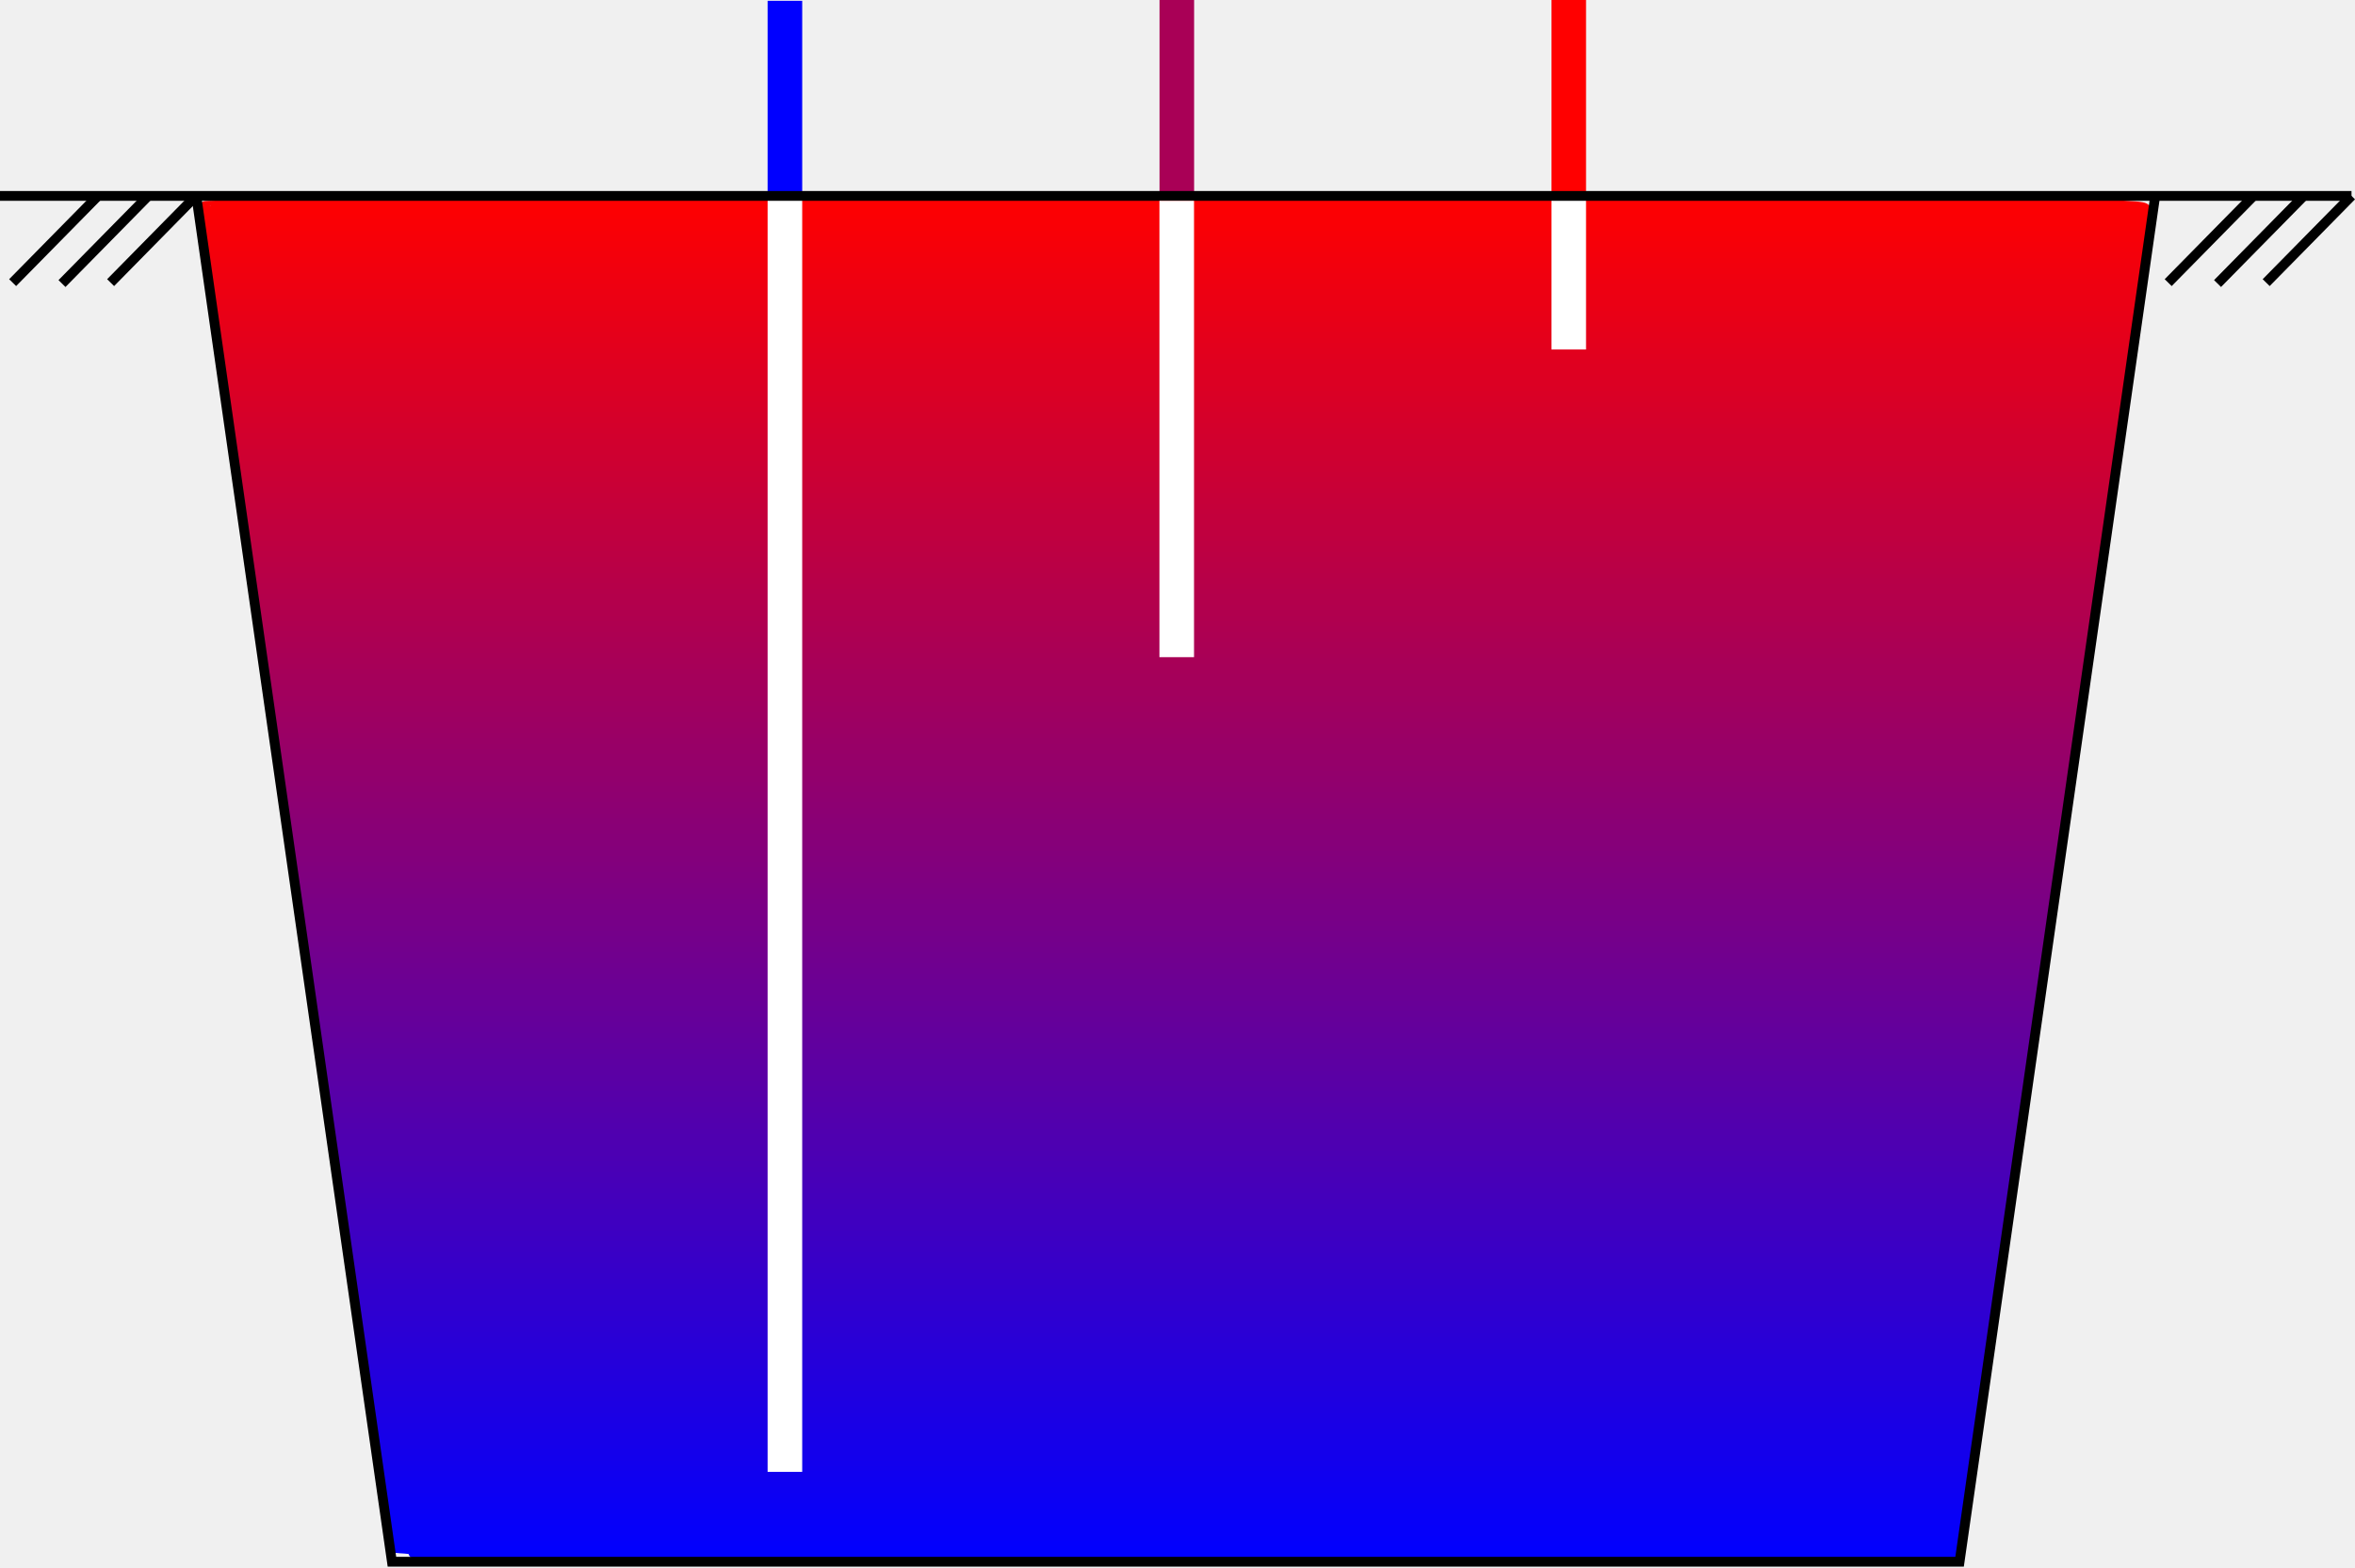
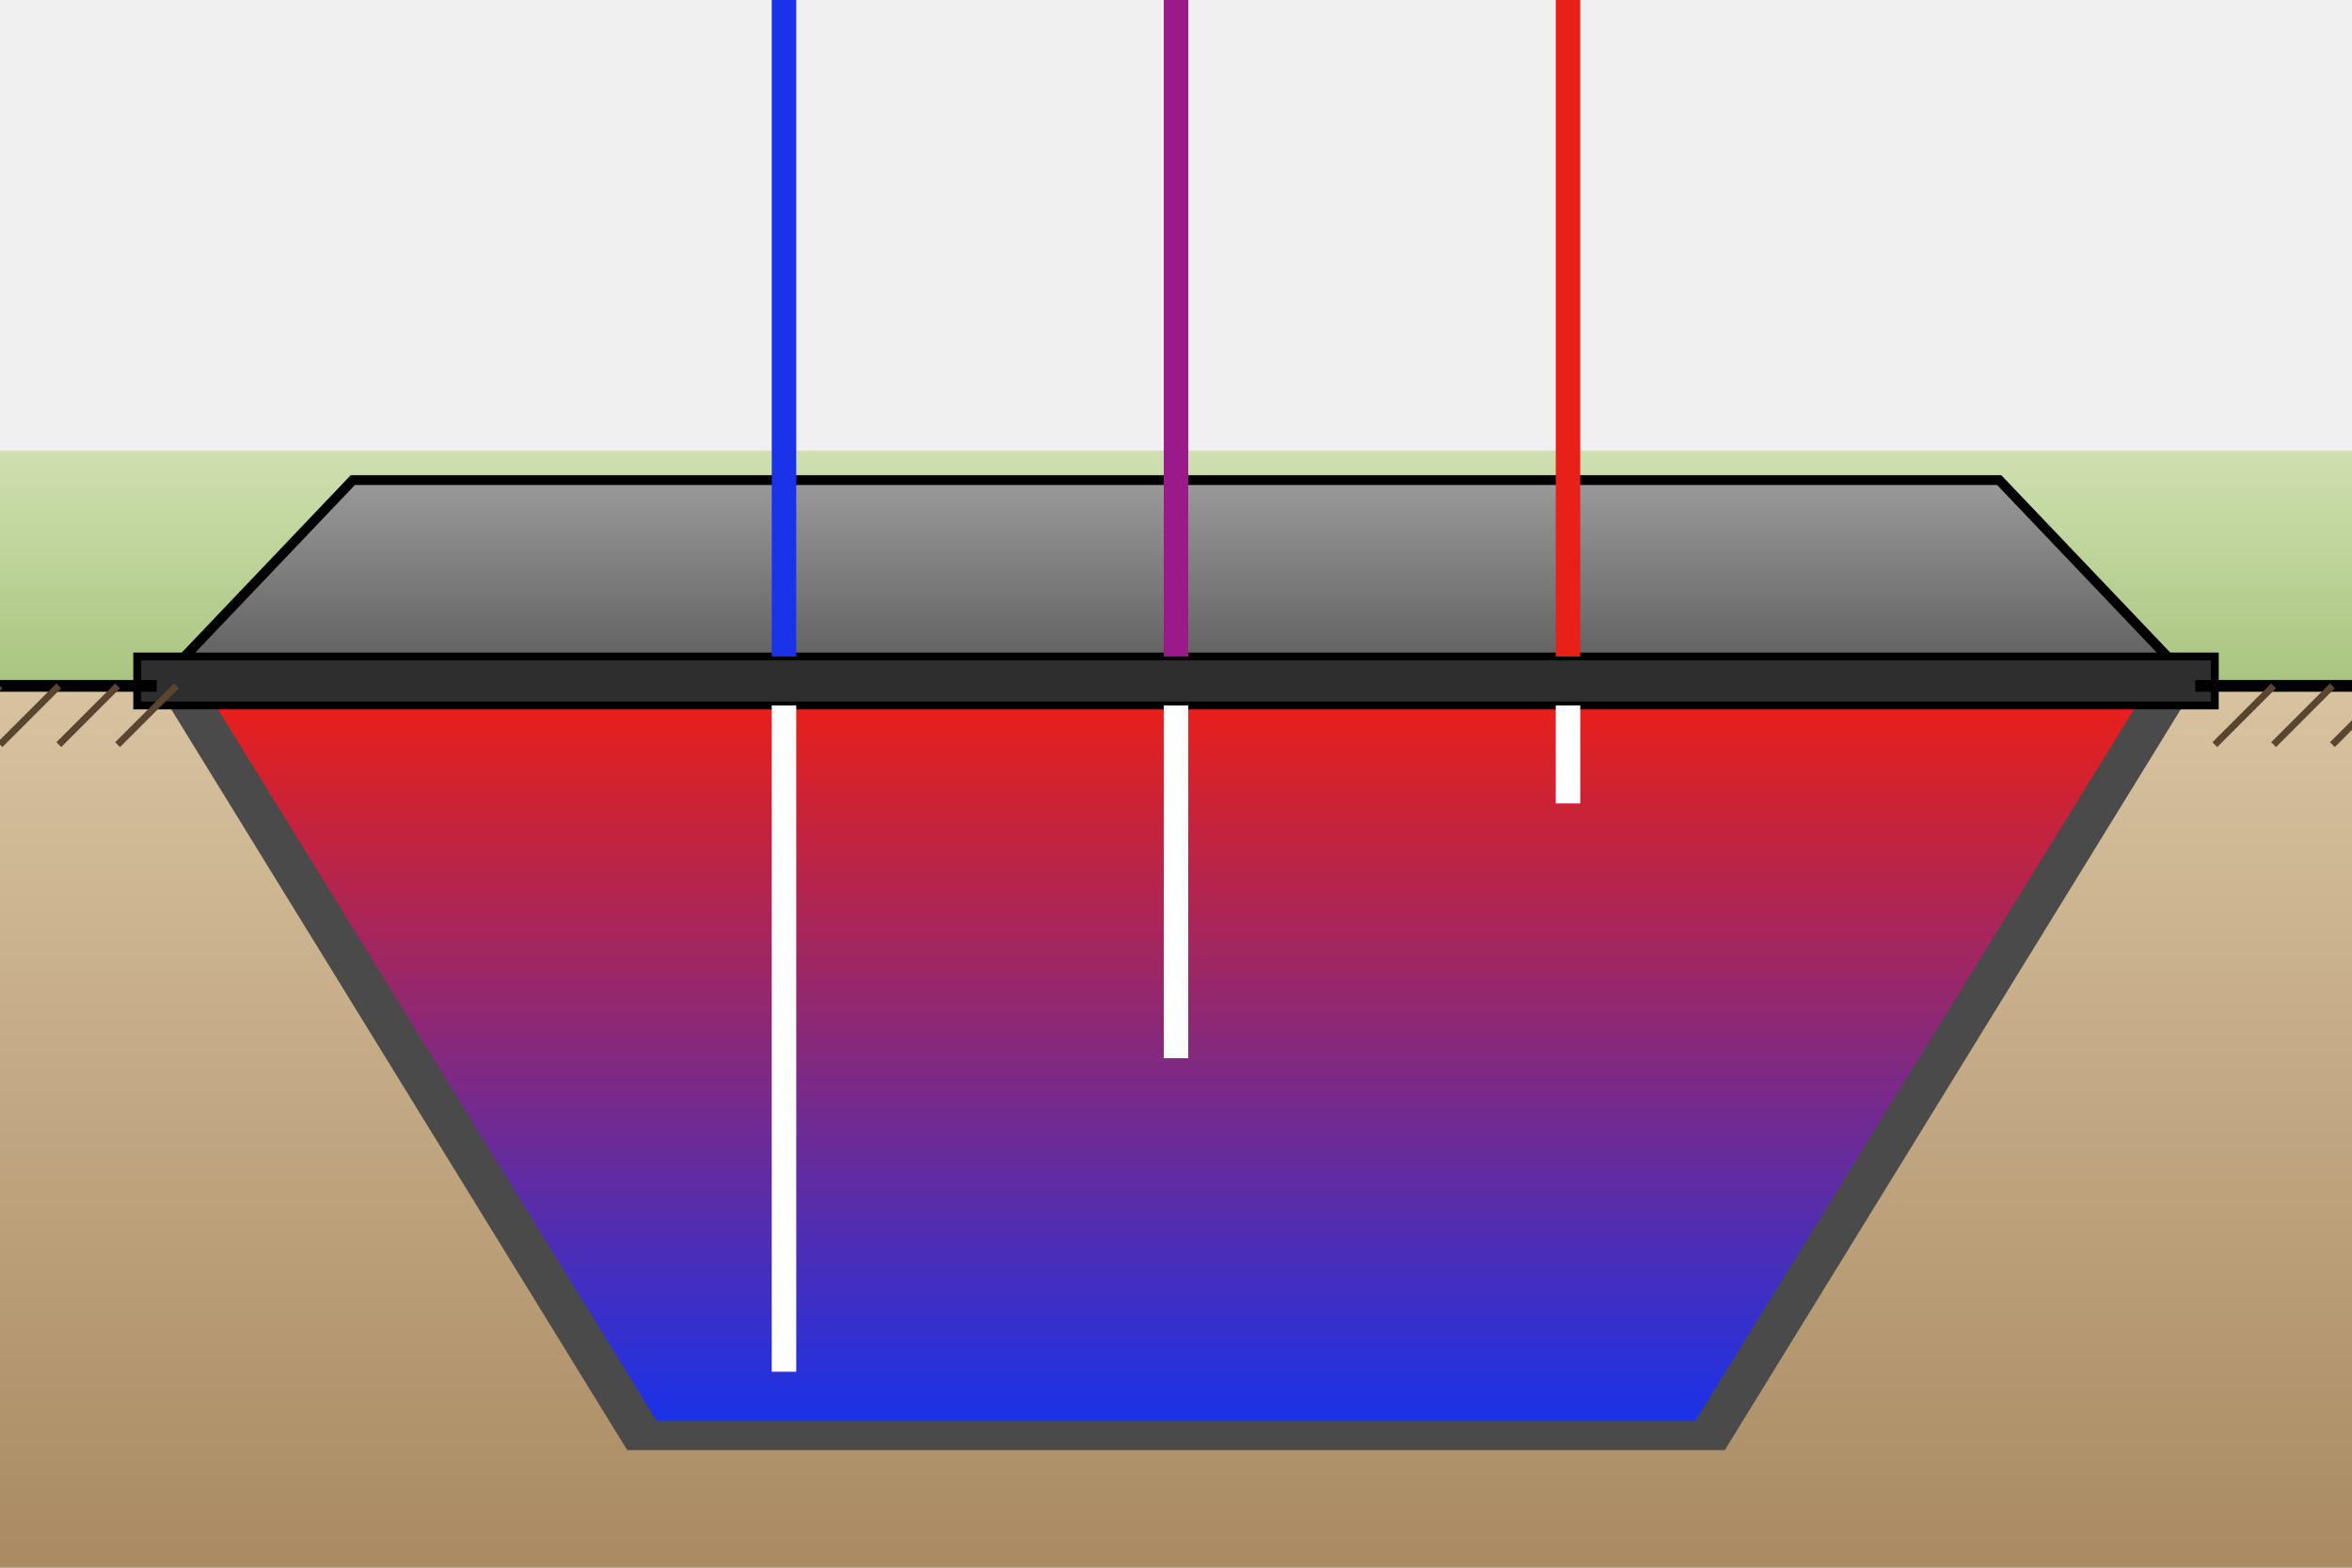
- <svg xmlns="http://www.w3.org/2000/svg" xmlns:xlink="http://www.w3.org/1999/xlink" width="240.356mm" height="160mm" viewBox="0 0 240.356 160" version="1.1" id="svg1012">
-   <defs id="defs1006">
-     <linearGradient id="swatch1">
-       <stop style="stop-color:#000000;stop-opacity:1;" offset="0" id="stop1" />
+ <svg xmlns="http://www.w3.org/2000/svg" version="1.1" width="240mm" height="160mm" viewBox="0 0 240 160">
+   <defs>
+     <linearGradient id="strat" x1="0" y1="0" x2="0" y2="1">
+       <stop offset="0" stop-color="#e8201a" />
+       <stop offset="1" stop-color="#1a32e8" />
    </linearGradient>
-     <linearGradient id="linearGradient1479">
-       <stop id="stop1475" offset="0" style="stop-color:#ff0000;stop-opacity:1" />
-       <stop id="stop1477" offset="1" style="stop-color:#0000ff;stop-opacity:1" />
+     <linearGradient id="soil" x1="0" y1="0" x2="0" y2="1">
+       <stop offset="0" stop-color="#d8c3a0" />
+       <stop offset="1" stop-color="#a98a62" />
    </linearGradient>
-     <linearGradient id="linearGradient1451">
-       <stop id="stop1447" offset="0" style="stop-color:#ff0000;stop-opacity:1" />
-       <stop id="stop1449" offset="1" style="stop-color:#0000ff;stop-opacity:1" />
+     <linearGradient id="grass" x1="0" y1="0" x2="0" y2="1">
+       <stop offset="0" stop-color="#cfe0b0" />
+       <stop offset="1" stop-color="#a9c47f" />
    </linearGradient>
-     <linearGradient gradientUnits="userSpaceOnUse" y2="601.76" x2="453.363" y1="75.591" x1="453.543" id="linearGradient1453" xlink:href="#linearGradient1451" />
-     <linearGradient gradientUnits="userSpaceOnUse" y2="601.76" x2="453.363" y1="75.591" x1="453.543" id="linearGradient1481" xlink:href="#linearGradient1479" />
+     <linearGradient id="cov" x1="0" y1="0" x2="0" y2="1">
+       <stop offset="0" stop-color="#9a9a9a" />
+       <stop offset="1" stop-color="#5a5a5a" />
+     </linearGradient>
  </defs>
-   <g style="opacity:0.999" id="layer1" transform="translate(14.92263,-44.73214)">
-     <path id="path1779" d="M 105.186,64.732 V 44.707" style="fill:none;stroke:#a90056;stroke-width:3.53;stroke-linecap:butt;stroke-linejoin:miter;stroke-miterlimit:4;stroke-dasharray:none;stroke-opacity:1" />
-     <path style="fill:none;stroke:#ff0000;stroke-width:3.53;stroke-linecap:butt;stroke-linejoin:miter;stroke-miterlimit:4;stroke-dasharray:none;stroke-opacity:1" d="M 145.186,64.732 V 44.707" id="path1777" />
-     <path style="fill:none;stroke:#0000ff;stroke-width:3.53;stroke-linecap:butt;stroke-linejoin:miter;stroke-miterlimit:4;stroke-dasharray:none;stroke-opacity:1" d="M 65.186,64.84 V 44.815" id="path1773" />
-     <path transform="matrix(0.2645833,0,0,0.2645833,-14.92263,44.73214)" id="path1445" d="m 153.351,599.128 c 0,-0.269 -16.714,-117 -37.143,-259.401 C 95.779,197.325 79.065,80.224 79.065,79.502 c 0,-0.795 147.608,-1.313 374.286,-1.313 355.506,0 374.286,0.125 374.298,2.5 0.013,2.727 -72.495,510.47 -73.646,515.714 l -0.706,3.214 H 453.323 c -164.985,0 -299.973,-0.22 -299.973,-0.489 z" style="fill:url(#linearGradient1453);fill-opacity:1;stroke:url(#linearGradient1481);stroke-width:3.78;stroke-linecap:round;stroke-linejoin:round;stroke-miterlimit:4;stroke-dasharray:none;paint-order:markers fill stroke;fill-rule:evenodd" />
-     <path style="fill:none;stroke:#ffffff;stroke-width:3.53;stroke-linecap:butt;stroke-linejoin:miter;stroke-miterlimit:4;stroke-dasharray:none;stroke-opacity:1" d="M 65.186,194.995 V 64.84" id="path1781" />
-     <path style="fill:none;stroke:#ffffff;stroke-width:3.53;stroke-linecap:butt;stroke-linejoin:miter;stroke-miterlimit:4;stroke-dasharray:none;stroke-opacity:1" d="M 145.186,80.411 V 64.732" id="path1769" />
-     <path style="fill:none;stroke:#000000;stroke-width:1;stroke-linecap:butt;stroke-linejoin:miter;stroke-miterlimit:4;stroke-dasharray:none;stroke-opacity:1" d="M -14.923,64.732 H 225.077" id="path856" />
-     <path style="fill:none;stroke:#000000;stroke-width:1;stroke-linecap:butt;stroke-linejoin:miter;stroke-miterlimit:4;stroke-dasharray:none;stroke-opacity:1" d="M 5.077,64.484 25.077,204.165 h 160 l 20,-139.682" id="path860" />
-     <path style="fill:none;stroke:#000000;stroke-width:1;stroke-linecap:butt;stroke-linejoin:miter;stroke-miterlimit:4;stroke-dasharray:none;stroke-opacity:1" d="m -13.633,73.586 8.711,-8.854" id="path977" />
-     <path id="path1007" d="M -8.596,73.68 0.114,64.826" style="fill:none;stroke:#000000;stroke-width:1;stroke-linecap:butt;stroke-linejoin:miter;stroke-miterlimit:4;stroke-dasharray:none;stroke-opacity:1" />
-     <path id="path1009" d="M -3.633,73.586 5.077,64.732" style="fill:none;stroke:#000000;stroke-width:1;stroke-linecap:butt;stroke-linejoin:miter;stroke-miterlimit:4;stroke-dasharray:none;stroke-opacity:1" />
-     <path style="fill:none;stroke:#000000;stroke-width:1;stroke-linecap:butt;stroke-linejoin:miter;stroke-miterlimit:4;stroke-dasharray:none;stroke-opacity:1" d="m 206.367,73.586 8.711,-8.854" id="path977-9" />
-     <path id="path1007-7" d="m 211.404,73.68 8.711,-8.854" style="fill:none;stroke:#000000;stroke-width:1;stroke-linecap:butt;stroke-linejoin:miter;stroke-miterlimit:4;stroke-dasharray:none;stroke-opacity:1" />
-     <path id="path1009-8" d="m 216.367,73.586 8.711,-8.854" style="fill:none;stroke:#000000;stroke-width:1;stroke-linecap:butt;stroke-linejoin:miter;stroke-miterlimit:4;stroke-dasharray:none;stroke-opacity:1" />
-     <rect style="opacity:1;fill:#ffffff;fill-opacity:1;stroke:none;stroke-width:0.284;stroke-opacity:1" id="rect1" width="3.531" height="46.586" x="103.411" y="65.235" />
-   </g>
+   <polygon points="0,46 240,46 240,70 0,70" fill="url(#grass)" />
+   <rect x="0" y="70" width="240" height="90" fill="url(#soil)" />
+   <polygon points="16,70 224,70 204,49 36,49" fill="url(#cov)" stroke="#000" stroke-width="1" />
+   <polygon points="16,70 224,70 176,148 64,148" fill="#4a4a4a" />
+   <polygon points="22,72 218,72 173,145 67,145" fill="url(#strat)" />
+   <rect x="14" y="67" width="212" height="5" fill="#2e2e2e" stroke="#000" stroke-width="0.8" />
+   <line x1="0" y1="70" x2="16" y2="70" stroke="#000" stroke-width="1.2" />
+   <line x1="224" y1="70" x2="240" y2="70" stroke="#000" stroke-width="1.2" />
+   <line x1="-6" y1="76" x2="0" y2="70" stroke="#5a4630" stroke-width="0.7" />
+   <line x1="0" y1="76" x2="6" y2="70" stroke="#5a4630" stroke-width="0.7" />
+   <line x1="6" y1="76" x2="12" y2="70" stroke="#5a4630" stroke-width="0.7" />
+   <line x1="12" y1="76" x2="18" y2="70" stroke="#5a4630" stroke-width="0.7" />
+   <line x1="226" y1="76" x2="232" y2="70" stroke="#5a4630" stroke-width="0.7" />
+   <line x1="232" y1="76" x2="238" y2="70" stroke="#5a4630" stroke-width="0.7" />
+   <line x1="238" y1="76" x2="244" y2="70" stroke="#5a4630" stroke-width="0.7" />
+   <line x1="80" y1="0" x2="80" y2="67" stroke="#1a32e8" stroke-width="2.5" />
+   <line x1="80" y1="72" x2="80" y2="140" stroke="#fff" stroke-width="2.5" />
+   <line x1="120" y1="0" x2="120" y2="67" stroke="#9a1a8a" stroke-width="2.5" />
+   <line x1="120" y1="72" x2="120" y2="108" stroke="#fff" stroke-width="2.5" />
+   <line x1="160" y1="0" x2="160" y2="67" stroke="#e8201a" stroke-width="2.5" />
+   <line x1="160" y1="72" x2="160" y2="82" stroke="#fff" stroke-width="2.5" />
</svg>
